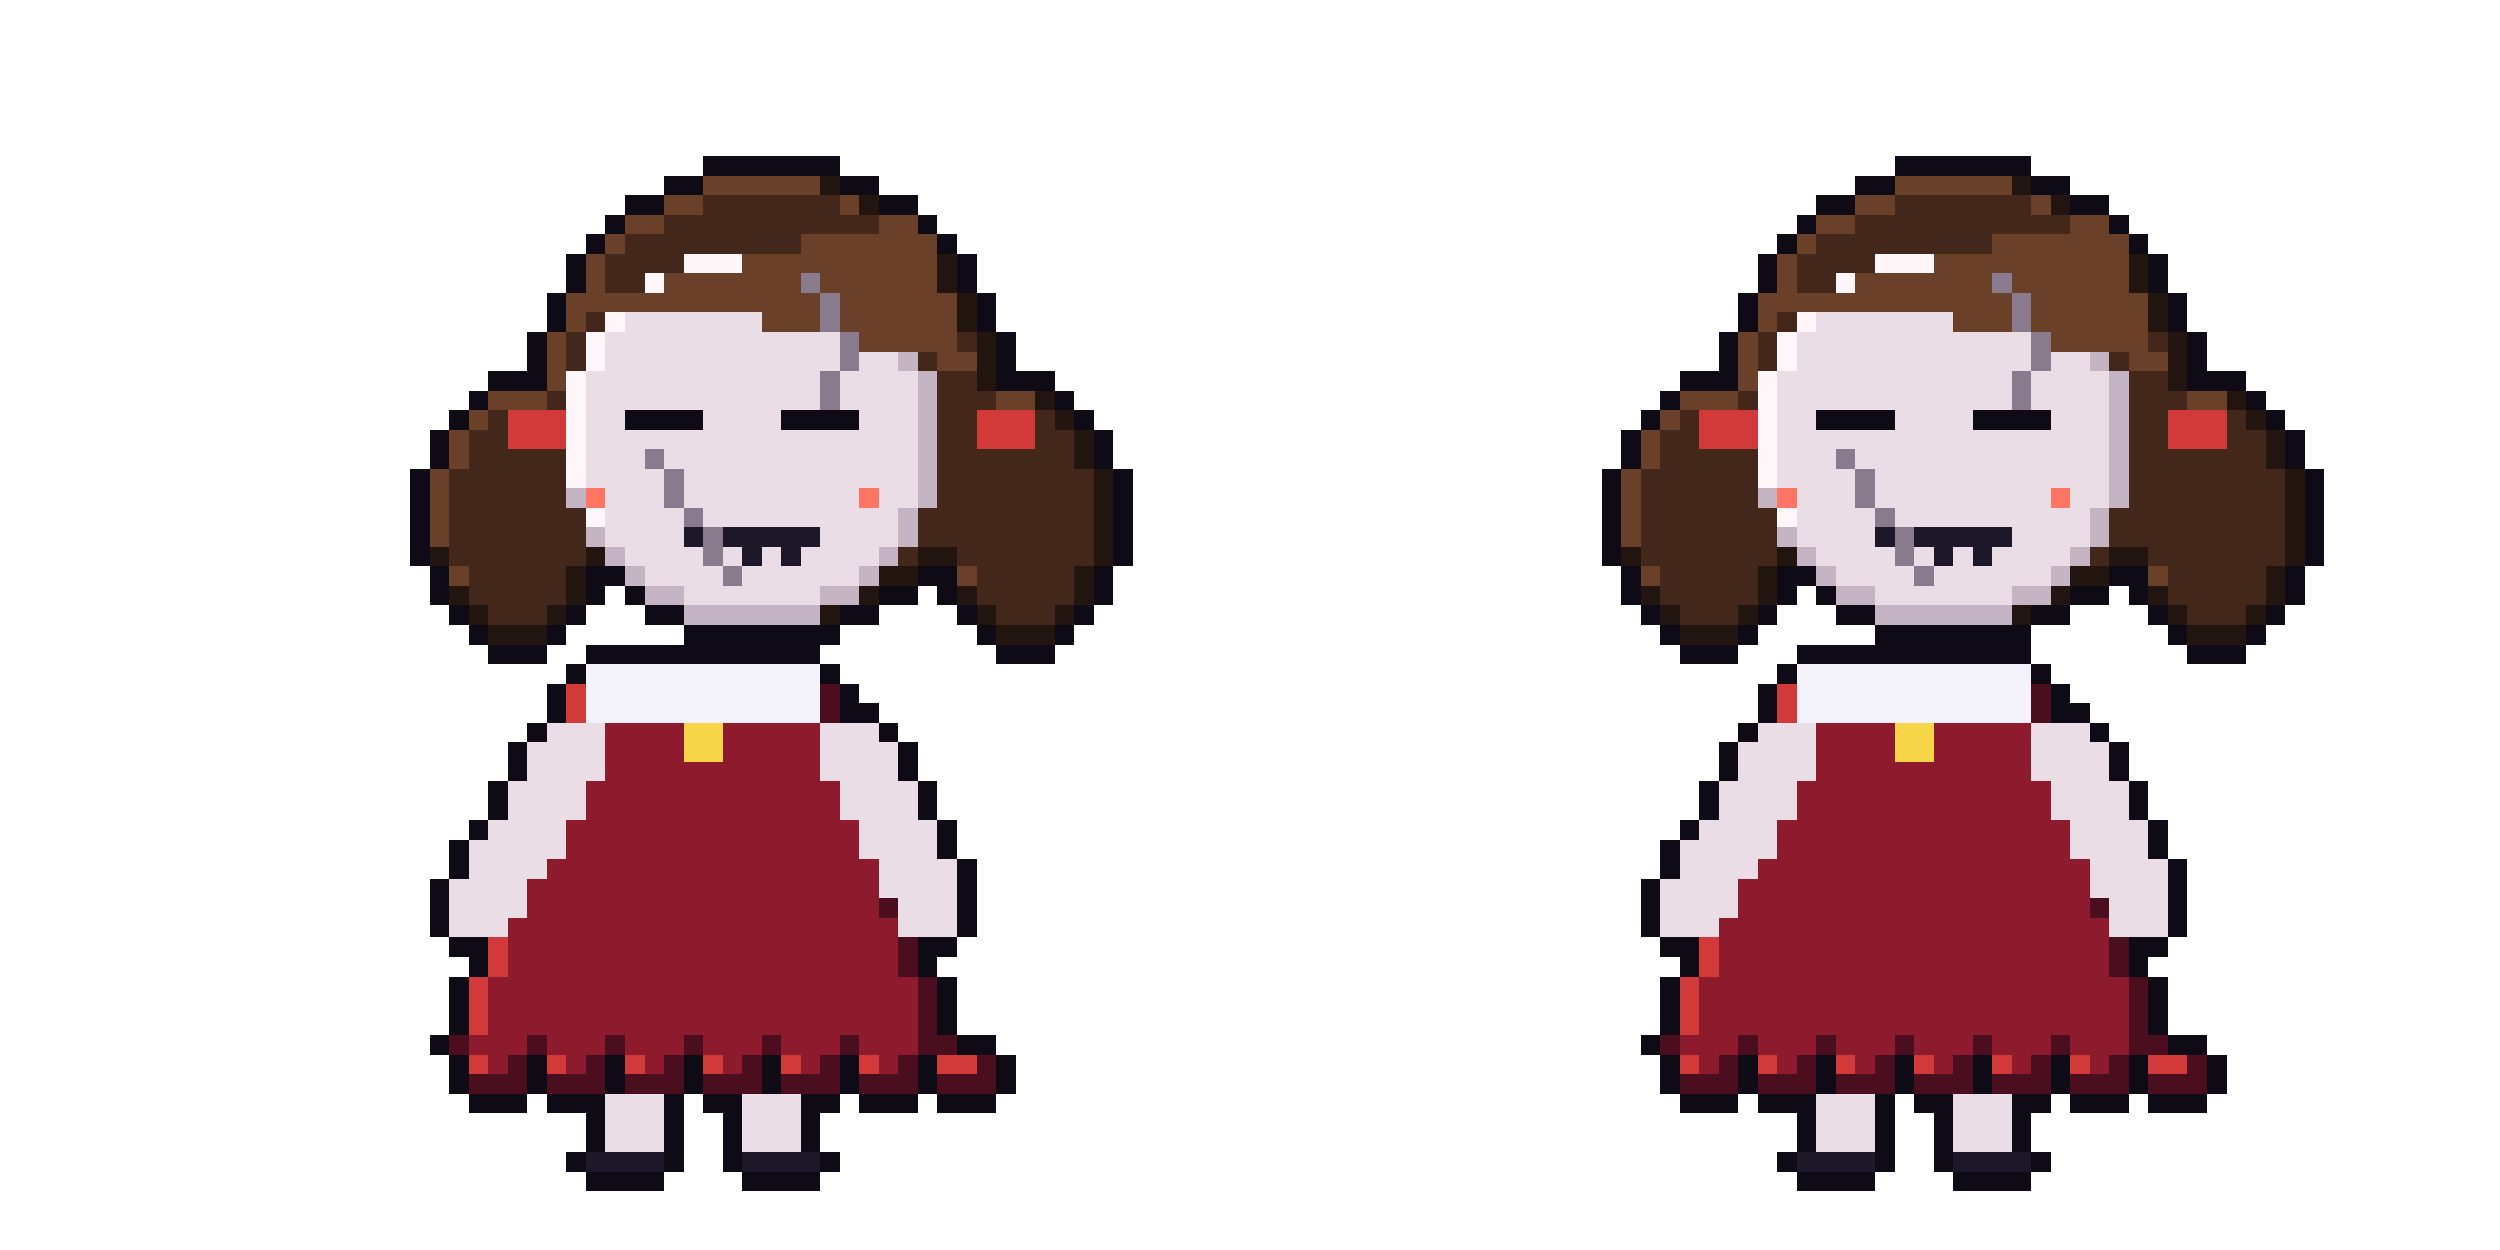
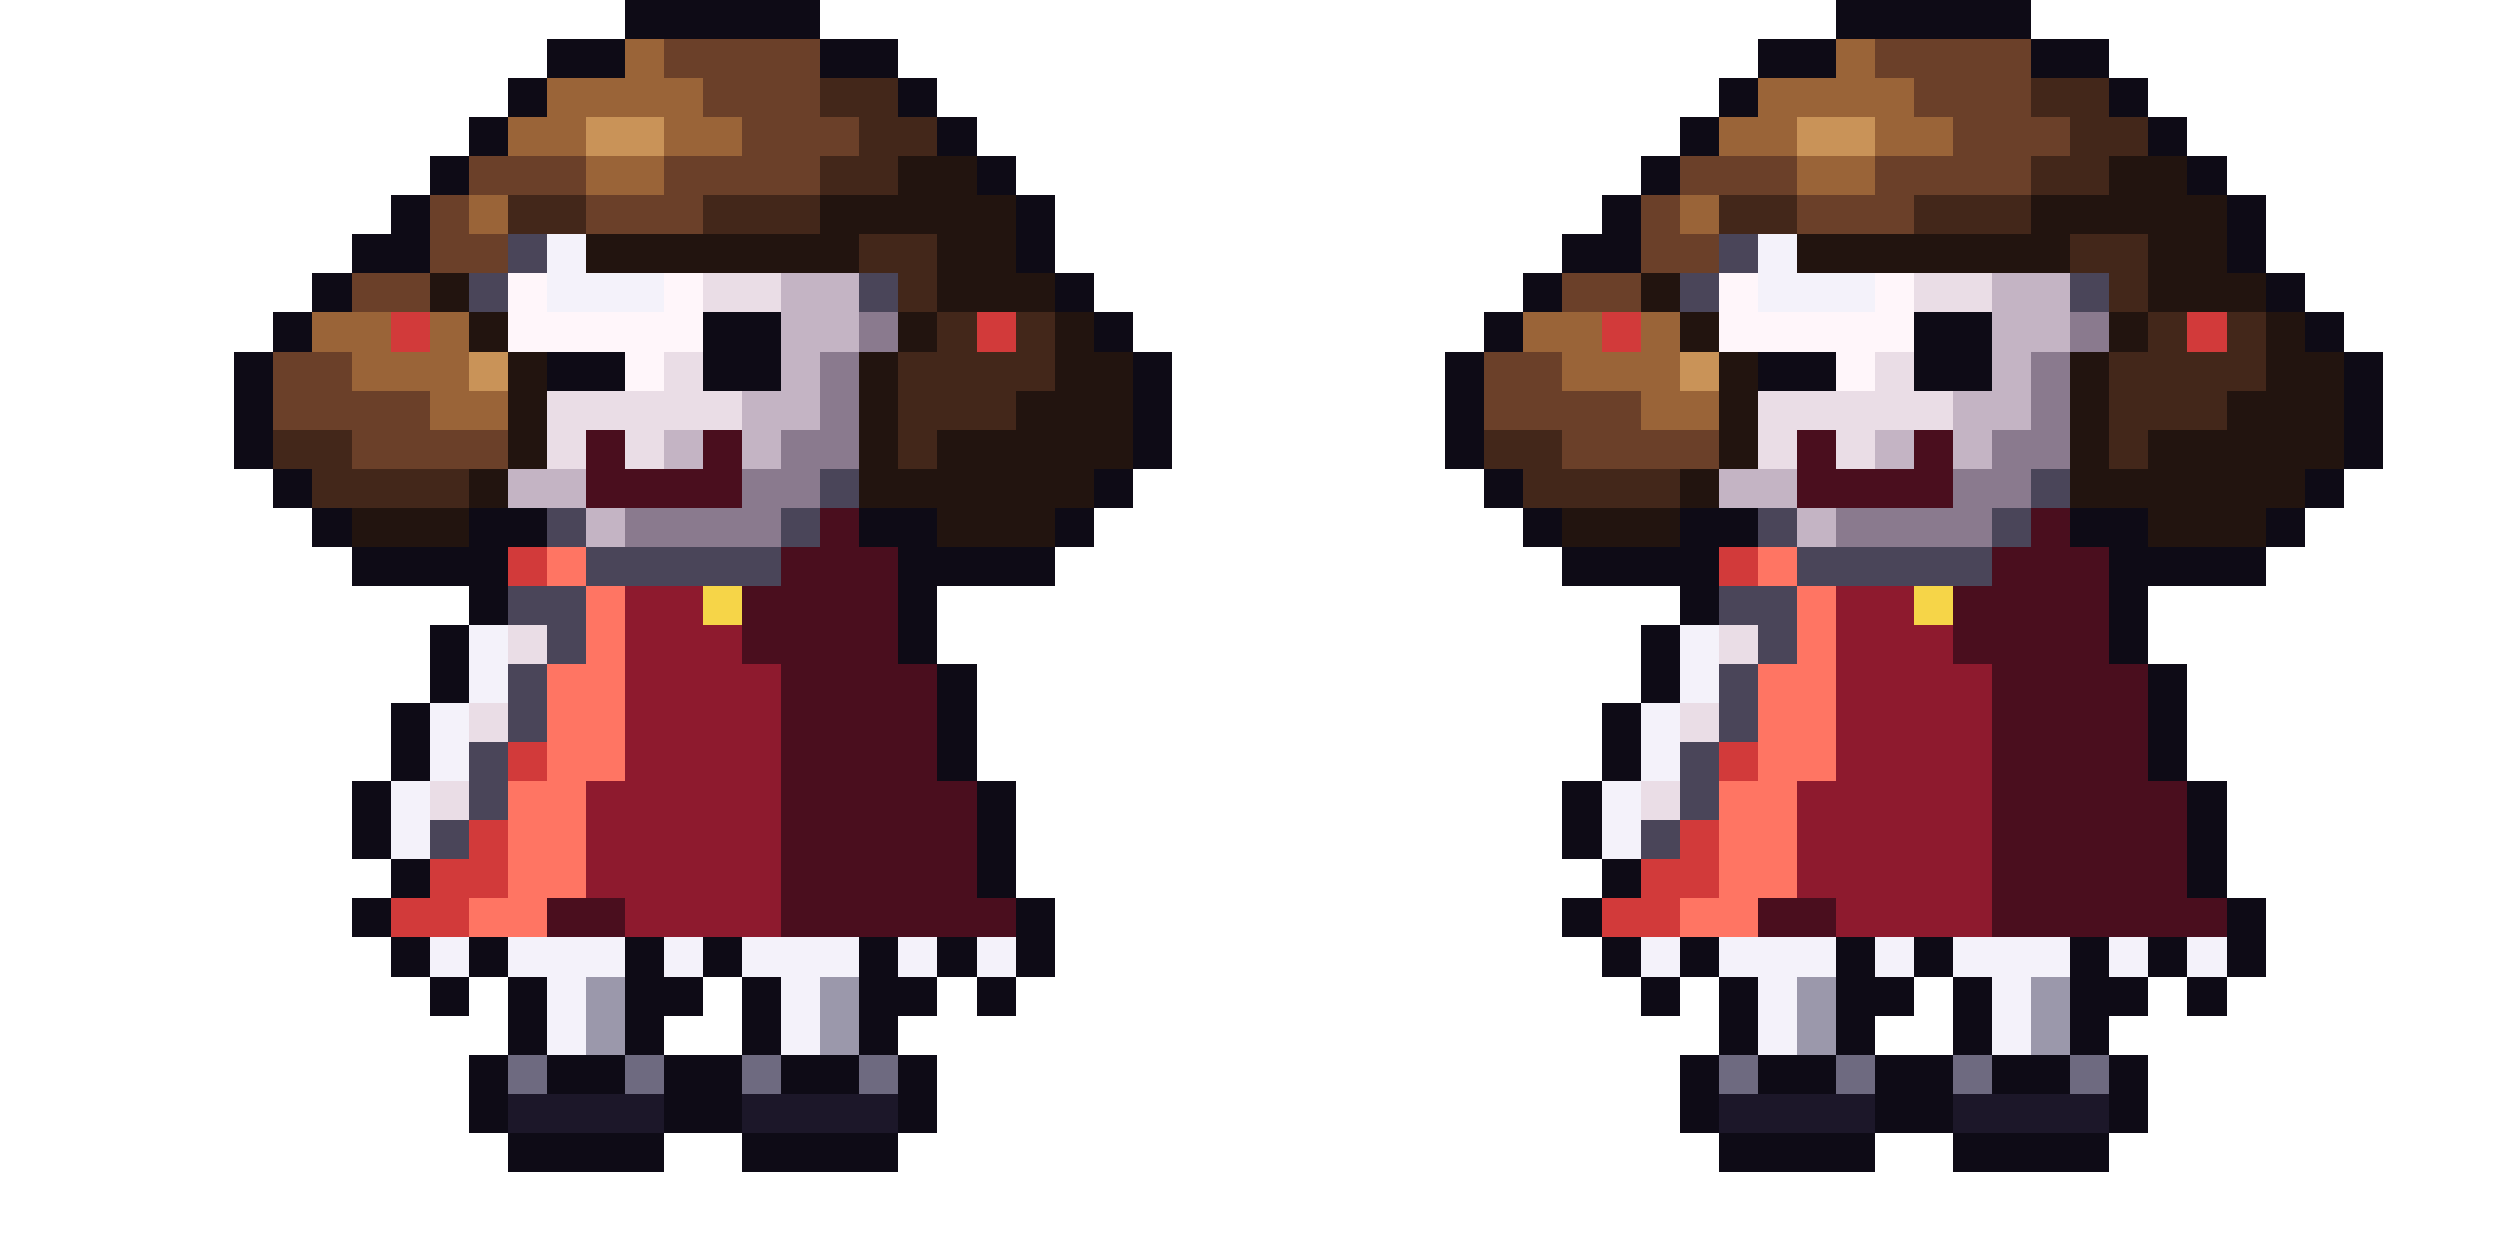
<svg xmlns="http://www.w3.org/2000/svg" width="128" height="64" viewBox="0 0 128 64" shape-rendering="crispEdges">
-   <path fill="#0e0b16" d="M36 8h7v1h-7zM97 8h7v1h-7zM34 9h2v1h-2zM43 9h2v1h-2zM95 9h2v1h-2zM104 9h2v1h-2zM32 10h2v1h-2zM45 10h2v1h-2zM93 10h2v1h-2zM106 10h2v1h-2zM31 11h1v1h-1zM47 11h1v1h-1zM92 11h1v1h-1zM108 11h1v1h-1zM30 12h1v1h-1zM48 12h1v1h-1zM91 12h1v1h-1zM109 12h1v1h-1zM29 13h1v1h-1zM49 13h1v1h-1zM90 13h1v1h-1zM110 13h1v1h-1zM29 14h1v1h-1zM49 14h1v1h-1zM90 14h1v1h-1zM110 14h1v1h-1zM28 15h1v1h-1zM50 15h1v1h-1zM89 15h1v1h-1zM111 15h1v1h-1zM28 16h1v1h-1zM50 16h1v1h-1zM89 16h1v1h-1zM111 16h1v1h-1zM27 17h1v1h-1zM51 17h1v1h-1zM88 17h1v1h-1zM112 17h1v1h-1zM27 18h1v1h-1zM51 18h1v1h-1zM88 18h1v1h-1zM112 18h1v1h-1zM25 19h3v1h-3zM51 19h3v1h-3zM86 19h3v1h-3zM112 19h3v1h-3zM24 20h1v1h-1zM54 20h1v1h-1zM85 20h1v1h-1zM115 20h1v1h-1zM23 21h1v1h-1zM32 21h4v1h-4zM40 21h4v1h-4zM55 21h1v1h-1zM84 21h1v1h-1zM93 21h4v1h-4zM101 21h4v1h-4zM116 21h1v1h-1zM22 22h1v1h-1zM56 22h1v1h-1zM83 22h1v1h-1zM117 22h1v1h-1zM22 23h1v1h-1zM56 23h1v1h-1zM83 23h1v1h-1zM117 23h1v1h-1zM21 24h1v1h-1zM57 24h1v1h-1zM82 24h1v1h-1zM118 24h1v1h-1zM21 25h1v1h-1zM57 25h1v1h-1zM82 25h1v1h-1zM118 25h1v1h-1zM21 26h1v1h-1zM57 26h1v1h-1zM82 26h1v1h-1zM118 26h1v1h-1zM21 27h1v1h-1zM57 27h1v1h-1zM82 27h1v1h-1zM118 27h1v1h-1zM21 28h1v1h-1zM57 28h1v1h-1zM82 28h1v1h-1zM118 28h1v1h-1zM22 29h1v1h-1zM30 29h2v1h-2zM47 29h2v1h-2zM56 29h1v1h-1zM83 29h1v1h-1zM91 29h2v1h-2zM108 29h2v1h-2zM117 29h1v1h-1zM22 30h1v1h-1zM30 30h1v1h-1zM32 30h1v1h-1zM45 30h2v1h-2zM48 30h1v1h-1zM56 30h1v1h-1zM83 30h1v1h-1zM91 30h1v1h-1zM93 30h1v1h-1zM106 30h2v1h-2zM109 30h1v1h-1zM117 30h1v1h-1zM23 31h1v1h-1zM29 31h1v1h-1zM33 31h2v1h-2zM43 31h2v1h-2zM49 31h1v1h-1zM55 31h1v1h-1zM84 31h1v1h-1zM90 31h1v1h-1zM94 31h2v1h-2zM104 31h2v1h-2zM110 31h1v1h-1zM116 31h1v1h-1zM24 32h1v1h-1zM28 32h1v1h-1zM35 32h8v1h-8zM50 32h1v1h-1zM54 32h1v1h-1zM85 32h1v1h-1zM89 32h1v1h-1zM96 32h8v1h-8zM111 32h1v1h-1zM115 32h1v1h-1zM25 33h3v1h-3zM30 33h12v1h-12zM51 33h3v1h-3zM86 33h3v1h-3zM92 33h12v1h-12zM112 33h3v1h-3zM29 34h1v1h-1zM42 34h1v1h-1zM91 34h1v1h-1zM104 34h1v1h-1zM28 35h1v1h-1zM43 35h1v1h-1zM90 35h1v1h-1zM105 35h1v1h-1zM28 36h1v1h-1zM43 36h2v1h-2zM90 36h1v1h-1zM105 36h2v1h-2zM27 37h1v1h-1zM45 37h1v1h-1zM89 37h1v1h-1zM107 37h1v1h-1zM26 38h1v1h-1zM46 38h1v1h-1zM88 38h1v1h-1zM108 38h1v1h-1zM26 39h1v1h-1zM46 39h1v1h-1zM88 39h1v1h-1zM108 39h1v1h-1zM25 40h1v1h-1zM47 40h1v1h-1zM87 40h1v1h-1zM109 40h1v1h-1zM25 41h1v1h-1zM47 41h1v1h-1zM87 41h1v1h-1zM109 41h1v1h-1zM24 42h1v1h-1zM48 42h1v1h-1zM86 42h1v1h-1zM110 42h1v1h-1zM23 43h1v1h-1zM48 43h1v1h-1zM85 43h1v1h-1zM110 43h1v1h-1zM23 44h1v1h-1zM49 44h1v1h-1zM85 44h1v1h-1zM111 44h1v1h-1zM22 45h1v1h-1zM49 45h1v1h-1zM84 45h1v1h-1zM111 45h1v1h-1zM22 46h1v1h-1zM49 46h1v1h-1zM84 46h1v1h-1zM111 46h1v1h-1zM22 47h1v1h-1zM49 47h1v1h-1zM84 47h1v1h-1zM111 47h1v1h-1zM23 48h2v1h-2zM47 48h2v1h-2zM85 48h2v1h-2zM109 48h2v1h-2zM24 49h1v1h-1zM47 49h1v1h-1zM86 49h1v1h-1zM109 49h1v1h-1zM23 50h1v1h-1zM48 50h1v1h-1zM85 50h1v1h-1zM110 50h1v1h-1zM23 51h1v1h-1zM48 51h1v1h-1zM85 51h1v1h-1zM110 51h1v1h-1zM23 52h1v1h-1zM48 52h1v1h-1zM85 52h1v1h-1zM110 52h1v1h-1zM22 53h1v1h-1zM49 53h2v1h-2zM84 53h1v1h-1zM111 53h2v1h-2zM23 54h1v1h-1zM27 54h1v1h-1zM31 54h1v1h-1zM35 54h1v1h-1zM39 54h1v1h-1zM43 54h1v1h-1zM47 54h1v1h-1zM51 54h1v1h-1zM85 54h1v1h-1zM89 54h1v1h-1zM93 54h1v1h-1zM97 54h1v1h-1zM101 54h1v1h-1zM105 54h1v1h-1zM109 54h1v1h-1zM113 54h1v1h-1zM23 55h1v1h-1zM27 55h1v1h-1zM31 55h1v1h-1zM35 55h1v1h-1zM39 55h1v1h-1zM43 55h1v1h-1zM47 55h1v1h-1zM51 55h1v1h-1zM85 55h1v1h-1zM89 55h1v1h-1zM93 55h1v1h-1zM97 55h1v1h-1zM101 55h1v1h-1zM105 55h1v1h-1zM109 55h1v1h-1zM113 55h1v1h-1zM24 56h3v1h-3zM28 56h3v1h-3zM34 56h1v1h-1zM36 56h2v1h-2zM41 56h2v1h-2zM44 56h3v1h-3zM48 56h3v1h-3zM86 56h3v1h-3zM90 56h3v1h-3zM96 56h1v1h-1zM98 56h2v1h-2zM103 56h2v1h-2zM106 56h3v1h-3zM110 56h3v1h-3zM30 57h1v1h-1zM34 57h1v1h-1zM37 57h1v1h-1zM41 57h1v1h-1zM92 57h1v1h-1zM96 57h1v1h-1zM99 57h1v1h-1zM103 57h1v1h-1zM30 58h1v1h-1zM34 58h1v1h-1zM37 58h1v1h-1zM41 58h1v1h-1zM92 58h1v1h-1zM96 58h1v1h-1zM99 58h1v1h-1zM103 58h1v1h-1zM29 59h1v1h-1zM34 59h1v1h-1zM37 59h1v1h-1zM42 59h1v1h-1zM91 59h1v1h-1zM96 59h1v1h-1zM99 59h1v1h-1zM104 59h1v1h-1zM30 60h4v1h-4zM38 60h4v1h-4zM92 60h4v1h-4zM100 60h4v1h-4z" />
-   <path fill="#6b4029" d="M36 9h6v1h-6zM97 9h6v1h-6zM34 10h2v1h-2zM43 10h1v1h-1zM95 10h2v1h-2zM104 10h1v1h-1zM32 11h2v1h-2zM45 11h2v1h-2zM93 11h2v1h-2zM106 11h2v1h-2zM31 12h1v1h-1zM41 12h7v1h-7zM92 12h1v1h-1zM102 12h7v1h-7zM30 13h1v1h-1zM38 13h10v1h-10zM91 13h1v1h-1zM99 13h10v1h-10zM30 14h1v1h-1zM34 14h7v1h-7zM42 14h6v1h-6zM91 14h1v1h-1zM95 14h7v1h-7zM103 14h6v1h-6zM29 15h13v1h-13zM43 15h6v1h-6zM90 15h13v1h-13zM104 15h6v1h-6zM29 16h1v1h-1zM39 16h3v1h-3zM43 16h6v1h-6zM90 16h1v1h-1zM100 16h3v1h-3zM104 16h6v1h-6zM28 17h1v1h-1zM44 17h5v1h-5zM89 17h1v1h-1zM105 17h5v1h-5zM28 18h1v1h-1zM48 18h2v1h-2zM89 18h1v1h-1zM109 18h2v1h-2zM28 19h1v1h-1zM89 19h1v1h-1zM25 20h3v1h-3zM51 20h2v1h-2zM86 20h3v1h-3zM112 20h2v1h-2zM24 21h1v1h-1zM85 21h1v1h-1zM23 22h1v1h-1zM84 22h1v1h-1zM23 23h1v1h-1zM84 23h1v1h-1zM22 24h1v1h-1zM83 24h1v1h-1zM22 25h1v1h-1zM83 25h1v1h-1zM22 26h1v1h-1zM83 26h1v1h-1zM22 27h1v1h-1zM83 27h1v1h-1zM23 29h1v1h-1zM49 29h1v1h-1zM84 29h1v1h-1zM110 29h1v1h-1z" />
-   <path fill="#22140f" d="M42 9h1v1h-1zM103 9h1v1h-1zM44 10h1v1h-1zM105 10h1v1h-1zM48 13h1v1h-1zM109 13h1v1h-1zM48 14h1v1h-1zM109 14h1v1h-1zM49 15h1v1h-1zM110 15h1v1h-1zM49 16h1v1h-1zM110 16h1v1h-1zM50 17h1v1h-1zM111 17h1v1h-1zM50 18h1v1h-1zM111 18h1v1h-1zM50 19h1v1h-1zM111 19h1v1h-1zM53 20h1v1h-1zM114 20h1v1h-1zM54 21h1v1h-1zM115 21h1v1h-1zM55 22h1v1h-1zM116 22h1v1h-1zM55 23h1v1h-1zM116 23h1v1h-1zM56 24h1v1h-1zM117 24h1v1h-1zM56 25h1v1h-1zM117 25h1v1h-1zM56 26h1v1h-1zM117 26h1v1h-1zM56 27h1v1h-1zM117 27h1v1h-1zM22 28h1v1h-1zM30 28h1v1h-1zM47 28h2v1h-2zM56 28h1v1h-1zM83 28h1v1h-1zM91 28h1v1h-1zM108 28h2v1h-2zM117 28h1v1h-1zM29 29h1v1h-1zM45 29h2v1h-2zM55 29h1v1h-1zM90 29h1v1h-1zM106 29h2v1h-2zM116 29h1v1h-1zM23 30h1v1h-1zM29 30h1v1h-1zM44 30h1v1h-1zM49 30h1v1h-1zM55 30h1v1h-1zM84 30h1v1h-1zM90 30h1v1h-1zM105 30h1v1h-1zM110 30h1v1h-1zM116 30h1v1h-1zM24 31h1v1h-1zM28 31h1v1h-1zM42 31h1v1h-1zM50 31h1v1h-1zM54 31h1v1h-1zM85 31h1v1h-1zM89 31h1v1h-1zM103 31h1v1h-1zM111 31h1v1h-1zM115 31h1v1h-1zM25 32h3v1h-3zM51 32h3v1h-3zM86 32h3v1h-3zM112 32h3v1h-3z" />
-   <path fill="#43271a" d="M36 10h7v1h-7zM97 10h7v1h-7zM34 11h11v1h-11zM95 11h11v1h-11zM32 12h9v1h-9zM93 12h9v1h-9zM31 13h4v1h-4zM92 13h4v1h-4zM31 14h2v1h-2zM92 14h2v1h-2zM30 16h1v1h-1zM91 16h1v1h-1zM29 17h1v1h-1zM49 17h1v1h-1zM90 17h1v1h-1zM110 17h1v1h-1zM29 18h1v1h-1zM47 18h1v1h-1zM90 18h1v1h-1zM108 18h1v1h-1zM48 19h2v1h-2zM109 19h2v1h-2zM28 20h1v1h-1zM48 20h3v1h-3zM89 20h1v1h-1zM109 20h3v1h-3zM25 21h1v1h-1zM48 21h2v1h-2zM53 21h1v1h-1zM86 21h1v1h-1zM109 21h2v1h-2zM114 21h1v1h-1zM24 22h2v1h-2zM48 22h2v1h-2zM53 22h2v1h-2zM85 22h2v1h-2zM109 22h2v1h-2zM114 22h2v1h-2zM24 23h5v1h-5zM48 23h7v1h-7zM85 23h5v1h-5zM109 23h7v1h-7zM23 24h6v1h-6zM48 24h8v1h-8zM84 24h6v1h-6zM109 24h8v1h-8zM23 25h6v1h-6zM48 25h8v1h-8zM84 25h6v1h-6zM109 25h8v1h-8zM23 26h7v1h-7zM47 26h9v1h-9zM84 26h7v1h-7zM108 26h9v1h-9zM23 27h7v1h-7zM47 27h9v1h-9zM84 27h7v1h-7zM108 27h9v1h-9zM23 28h7v1h-7zM46 28h1v1h-1zM49 28h7v1h-7zM84 28h7v1h-7zM107 28h1v1h-1zM110 28h7v1h-7zM24 29h5v1h-5zM50 29h5v1h-5zM85 29h5v1h-5zM111 29h5v1h-5zM24 30h5v1h-5zM50 30h5v1h-5zM85 30h5v1h-5zM111 30h5v1h-5zM25 31h3v1h-3zM51 31h3v1h-3zM86 31h3v1h-3zM112 31h3v1h-3z" />
-   <path fill="#fff6fa" d="M35 13h3v1h-3zM96 13h3v1h-3zM33 14h1v1h-1zM94 14h1v1h-1zM31 16h1v1h-1zM92 16h1v1h-1zM30 17h1v1h-1zM91 17h1v1h-1zM30 18h1v1h-1zM91 18h1v1h-1zM29 19h1v1h-1zM90 19h1v1h-1zM29 20h1v1h-1zM90 20h1v1h-1zM29 21h1v1h-1zM90 21h1v1h-1zM29 22h1v1h-1zM90 22h1v1h-1zM29 23h1v1h-1zM90 23h1v1h-1zM29 24h1v1h-1zM90 24h1v1h-1zM30 26h1v1h-1zM91 26h1v1h-1z" />
-   <path fill="#8a7a8e" d="M41 14h1v1h-1zM102 14h1v1h-1zM42 15h1v1h-1zM103 15h1v1h-1zM42 16h1v1h-1zM103 16h1v1h-1zM43 17h1v1h-1zM104 17h1v1h-1zM43 18h1v1h-1zM104 18h1v1h-1zM42 19h1v1h-1zM103 19h1v1h-1zM42 20h1v1h-1zM103 20h1v1h-1zM33 23h1v1h-1zM94 23h1v1h-1zM34 24h1v1h-1zM95 24h1v1h-1zM34 25h1v1h-1zM95 25h1v1h-1zM35 26h1v1h-1zM96 26h1v1h-1zM36 27h1v1h-1zM97 27h1v1h-1zM36 28h1v1h-1zM97 28h1v1h-1zM37 29h1v1h-1zM98 29h1v1h-1z" />
-   <path fill="#eadde6" d="M32 16h7v1h-7zM93 16h7v1h-7zM31 17h12v1h-12zM92 17h12v1h-12zM31 18h12v1h-12zM44 18h2v1h-2zM92 18h12v1h-12zM105 18h2v1h-2zM30 19h12v1h-12zM43 19h4v1h-4zM91 19h12v1h-12zM104 19h4v1h-4zM30 20h12v1h-12zM43 20h4v1h-4zM91 20h12v1h-12zM104 20h4v1h-4zM30 21h2v1h-2zM36 21h4v1h-4zM44 21h3v1h-3zM91 21h2v1h-2zM97 21h4v1h-4zM105 21h3v1h-3zM30 22h17v1h-17zM91 22h17v1h-17zM30 23h3v1h-3zM34 23h13v1h-13zM91 23h3v1h-3zM95 23h13v1h-13zM30 24h4v1h-4zM35 24h12v1h-12zM91 24h4v1h-4zM96 24h12v1h-12zM31 25h3v1h-3zM35 25h9v1h-9zM45 25h2v1h-2zM92 25h3v1h-3zM96 25h9v1h-9zM106 25h2v1h-2zM31 26h4v1h-4zM36 26h10v1h-10zM92 26h4v1h-4zM97 26h10v1h-10zM31 27h4v1h-4zM42 27h4v1h-4zM92 27h4v1h-4zM103 27h4v1h-4zM32 28h4v1h-4zM37 28h1v1h-1zM39 28h1v1h-1zM41 28h4v1h-4zM93 28h4v1h-4zM98 28h1v1h-1zM100 28h1v1h-1zM102 28h4v1h-4zM33 29h4v1h-4zM38 29h6v1h-6zM94 29h4v1h-4zM99 29h6v1h-6zM35 30h7v1h-7zM96 30h7v1h-7zM28 37h3v1h-3zM42 37h3v1h-3zM90 37h3v1h-3zM104 37h3v1h-3zM27 38h4v1h-4zM42 38h4v1h-4zM89 38h4v1h-4zM104 38h4v1h-4zM27 39h4v1h-4zM42 39h4v1h-4zM89 39h4v1h-4zM104 39h4v1h-4zM26 40h4v1h-4zM43 40h4v1h-4zM88 40h4v1h-4zM105 40h4v1h-4zM26 41h4v1h-4zM43 41h4v1h-4zM88 41h4v1h-4zM105 41h4v1h-4zM25 42h4v1h-4zM44 42h4v1h-4zM87 42h4v1h-4zM106 42h4v1h-4zM24 43h5v1h-5zM44 43h4v1h-4zM86 43h5v1h-5zM106 43h4v1h-4zM24 44h4v1h-4zM45 44h4v1h-4zM86 44h4v1h-4zM107 44h4v1h-4zM23 45h4v1h-4zM45 45h4v1h-4zM85 45h4v1h-4zM107 45h4v1h-4zM23 46h4v1h-4zM46 46h3v1h-3zM85 46h4v1h-4zM108 46h3v1h-3zM23 47h3v1h-3zM46 47h3v1h-3zM85 47h3v1h-3zM108 47h3v1h-3zM31 56h3v1h-3zM38 56h3v1h-3zM93 56h3v1h-3zM100 56h3v1h-3zM31 57h3v1h-3zM38 57h3v1h-3zM93 57h3v1h-3zM100 57h3v1h-3zM31 58h3v1h-3zM38 58h3v1h-3zM93 58h3v1h-3zM100 58h3v1h-3z" />
-   <path fill="#c4b4c4" d="M46 18h1v1h-1zM107 18h1v1h-1zM47 19h1v1h-1zM108 19h1v1h-1zM47 20h1v1h-1zM108 20h1v1h-1zM47 21h1v1h-1zM108 21h1v1h-1zM47 22h1v1h-1zM108 22h1v1h-1zM47 23h1v1h-1zM108 23h1v1h-1zM47 24h1v1h-1zM108 24h1v1h-1zM29 25h1v1h-1zM47 25h1v1h-1zM90 25h1v1h-1zM108 25h1v1h-1zM46 26h1v1h-1zM107 26h1v1h-1zM30 27h1v1h-1zM46 27h1v1h-1zM91 27h1v1h-1zM107 27h1v1h-1zM31 28h1v1h-1zM45 28h1v1h-1zM92 28h1v1h-1zM106 28h1v1h-1zM32 29h1v1h-1zM44 29h1v1h-1zM93 29h1v1h-1zM105 29h1v1h-1zM33 30h2v1h-2zM42 30h2v1h-2zM94 30h2v1h-2zM103 30h2v1h-2zM35 31h7v1h-7zM96 31h7v1h-7z" />
-   <path fill="#d23a3a" d="M26 21h3v1h-3zM50 21h3v1h-3zM87 21h3v1h-3zM111 21h3v1h-3zM26 22h3v1h-3zM50 22h3v1h-3zM87 22h3v1h-3zM111 22h3v1h-3zM29 35h1v1h-1zM91 35h1v1h-1zM29 36h1v1h-1zM91 36h1v1h-1zM25 48h1v1h-1zM87 48h1v1h-1zM25 49h1v1h-1zM87 49h1v1h-1zM24 50h1v1h-1zM86 50h1v1h-1zM24 51h1v1h-1zM86 51h1v1h-1zM24 52h1v1h-1zM86 52h1v1h-1zM24 54h1v1h-1zM28 54h1v1h-1zM32 54h1v1h-1zM36 54h1v1h-1zM40 54h1v1h-1zM44 54h1v1h-1zM48 54h2v1h-2zM86 54h1v1h-1zM90 54h1v1h-1zM94 54h1v1h-1zM98 54h1v1h-1zM102 54h1v1h-1zM106 54h1v1h-1zM110 54h2v1h-2z" />
-   <path fill="#ff7563" d="M30 25h1v1h-1zM44 25h1v1h-1zM91 25h1v1h-1zM105 25h1v1h-1z" />
-   <path fill="#1c1729" d="M35 27h1v1h-1zM37 27h5v1h-5zM96 27h1v1h-1zM98 27h5v1h-5zM38 28h1v1h-1zM40 28h1v1h-1zM99 28h1v1h-1zM101 28h1v1h-1zM30 59h4v1h-4zM38 59h4v1h-4zM92 59h4v1h-4zM100 59h4v1h-4z" />
-   <path fill="#f4f2fa" d="M30 34h12v1h-12zM92 34h12v1h-12zM30 35h12v1h-12zM92 35h12v1h-12zM30 36h12v1h-12zM92 36h12v1h-12z" />
-   <path fill="#4a0e1e" d="M42 35h1v1h-1zM104 35h1v1h-1zM42 36h1v1h-1zM104 36h1v1h-1zM45 46h1v1h-1zM107 46h1v1h-1zM46 48h1v1h-1zM108 48h1v1h-1zM46 49h1v1h-1zM108 49h1v1h-1zM47 50h1v1h-1zM109 50h1v1h-1zM47 51h1v1h-1zM109 51h1v1h-1zM47 52h1v1h-1zM109 52h1v1h-1zM23 53h1v1h-1zM27 53h1v1h-1zM31 53h1v1h-1zM35 53h1v1h-1zM39 53h1v1h-1zM43 53h1v1h-1zM47 53h2v1h-2zM85 53h1v1h-1zM89 53h1v1h-1zM93 53h1v1h-1zM97 53h1v1h-1zM101 53h1v1h-1zM105 53h1v1h-1zM109 53h2v1h-2zM26 54h1v1h-1zM30 54h1v1h-1zM34 54h1v1h-1zM38 54h1v1h-1zM42 54h1v1h-1zM46 54h1v1h-1zM50 54h1v1h-1zM88 54h1v1h-1zM92 54h1v1h-1zM96 54h1v1h-1zM100 54h1v1h-1zM104 54h1v1h-1zM108 54h1v1h-1zM112 54h1v1h-1zM24 55h3v1h-3zM28 55h3v1h-3zM32 55h3v1h-3zM36 55h3v1h-3zM40 55h3v1h-3zM44 55h3v1h-3zM48 55h3v1h-3zM86 55h3v1h-3zM90 55h3v1h-3zM94 55h3v1h-3zM98 55h3v1h-3zM102 55h3v1h-3zM106 55h3v1h-3zM110 55h3v1h-3z" />
-   <path fill="#8e1a2e" d="M31 37h4v1h-4zM37 37h5v1h-5zM93 37h4v1h-4zM99 37h5v1h-5zM31 38h4v1h-4zM37 38h5v1h-5zM93 38h4v1h-4zM99 38h5v1h-5zM31 39h11v1h-11zM93 39h11v1h-11zM30 40h13v1h-13zM92 40h13v1h-13zM30 41h13v1h-13zM92 41h13v1h-13zM29 42h15v1h-15zM91 42h15v1h-15zM29 43h15v1h-15zM91 43h15v1h-15zM28 44h17v1h-17zM90 44h17v1h-17zM27 45h18v1h-18zM89 45h18v1h-18zM27 46h18v1h-18zM89 46h18v1h-18zM26 47h20v1h-20zM88 47h20v1h-20zM26 48h20v1h-20zM88 48h20v1h-20zM26 49h20v1h-20zM88 49h20v1h-20zM25 50h22v1h-22zM87 50h22v1h-22zM25 51h22v1h-22zM87 51h22v1h-22zM25 52h22v1h-22zM87 52h22v1h-22zM24 53h3v1h-3zM28 53h3v1h-3zM32 53h3v1h-3zM36 53h3v1h-3zM40 53h3v1h-3zM44 53h3v1h-3zM86 53h3v1h-3zM90 53h3v1h-3zM94 53h3v1h-3zM98 53h3v1h-3zM102 53h3v1h-3zM106 53h3v1h-3zM25 54h1v1h-1zM29 54h1v1h-1zM33 54h1v1h-1zM37 54h1v1h-1zM41 54h1v1h-1zM45 54h1v1h-1zM87 54h1v1h-1zM91 54h1v1h-1zM95 54h1v1h-1zM99 54h1v1h-1zM103 54h1v1h-1zM107 54h1v1h-1z" />
-   <path fill="#f6d548" d="M35 37h2v1h-2zM97 37h2v1h-2zM35 38h2v1h-2zM97 38h2v1h-2z" />
+   <path fill="#0e0b16" d="M32 0h10v1h-10zM94 0h10v1h-10zM32 1h10v1h-10zM94 1h10v1h-10zM28 2h4v1h-4zM42 2h4v1h-4zM90 2h4v1h-4zM104 2h4v1h-4zM28 3h4v1h-4zM42 3h4v1h-4zM90 3h4v1h-4zM104 3h4v1h-4zM26 4h2v1h-2zM46 4h2v1h-2zM88 4h2v1h-2zM108 4h2v1h-2zM26 5h2v1h-2zM46 5h2v1h-2zM88 5h2v1h-2zM108 5h2v1h-2zM24 6h2v1h-2zM48 6h2v1h-2zM86 6h2v1h-2zM110 6h2v1h-2zM24 7h2v1h-2zM48 7h2v1h-2zM86 7h2v1h-2zM110 7h2v1h-2zM22 8h2v1h-2zM50 8h2v1h-2zM84 8h2v1h-2zM112 8h2v1h-2zM22 9h2v1h-2zM50 9h2v1h-2zM84 9h2v1h-2zM112 9h2v1h-2zM20 10h2v1h-2zM52 10h2v1h-2zM82 10h2v1h-2zM114 10h2v1h-2zM20 11h2v1h-2zM52 11h2v1h-2zM82 11h2v1h-2zM114 11h2v1h-2zM18 12h4v1h-4zM52 12h2v1h-2zM80 12h4v1h-4zM114 12h2v1h-2zM18 13h4v1h-4zM52 13h2v1h-2zM80 13h4v1h-4zM114 13h2v1h-2zM16 14h2v1h-2zM54 14h2v1h-2zM78 14h2v1h-2zM116 14h2v1h-2zM16 15h2v1h-2zM54 15h2v1h-2zM78 15h2v1h-2zM116 15h2v1h-2zM14 16h2v1h-2zM36 16h4v1h-4zM56 16h2v1h-2zM76 16h2v1h-2zM98 16h4v1h-4zM118 16h2v1h-2zM14 17h2v1h-2zM36 17h4v1h-4zM56 17h2v1h-2zM76 17h2v1h-2zM98 17h4v1h-4zM118 17h2v1h-2zM12 18h2v1h-2zM28 18h4v1h-4zM36 18h4v1h-4zM58 18h2v1h-2zM74 18h2v1h-2zM90 18h4v1h-4zM98 18h4v1h-4zM120 18h2v1h-2zM12 19h2v1h-2zM28 19h4v1h-4zM36 19h4v1h-4zM58 19h2v1h-2zM74 19h2v1h-2zM90 19h4v1h-4zM98 19h4v1h-4zM120 19h2v1h-2zM12 20h2v1h-2zM58 20h2v1h-2zM74 20h2v1h-2zM120 20h2v1h-2zM12 21h2v1h-2zM58 21h2v1h-2zM74 21h2v1h-2zM120 21h2v1h-2zM12 22h2v1h-2zM58 22h2v1h-2zM74 22h2v1h-2zM120 22h2v1h-2zM12 23h2v1h-2zM58 23h2v1h-2zM74 23h2v1h-2zM120 23h2v1h-2zM14 24h2v1h-2zM56 24h2v1h-2zM76 24h2v1h-2zM118 24h2v1h-2zM14 25h2v1h-2zM56 25h2v1h-2zM76 25h2v1h-2zM118 25h2v1h-2zM16 26h2v1h-2zM24 26h4v1h-4zM44 26h4v1h-4zM54 26h2v1h-2zM78 26h2v1h-2zM86 26h4v1h-4zM106 26h4v1h-4zM116 26h2v1h-2zM16 27h2v1h-2zM24 27h4v1h-4zM44 27h4v1h-4zM54 27h2v1h-2zM78 27h2v1h-2zM86 27h4v1h-4zM106 27h4v1h-4zM116 27h2v1h-2zM18 28h8v1h-8zM46 28h8v1h-8zM80 28h8v1h-8zM108 28h8v1h-8zM18 29h8v1h-8zM46 29h8v1h-8zM80 29h8v1h-8zM108 29h8v1h-8zM24 30h2v1h-2zM46 30h2v1h-2zM86 30h2v1h-2zM108 30h2v1h-2zM24 31h2v1h-2zM46 31h2v1h-2zM86 31h2v1h-2zM108 31h2v1h-2zM22 32h2v1h-2zM46 32h2v1h-2zM84 32h2v1h-2zM108 32h2v1h-2zM22 33h2v1h-2zM46 33h2v1h-2zM84 33h2v1h-2zM108 33h2v1h-2zM22 34h2v1h-2zM48 34h2v1h-2zM84 34h2v1h-2zM110 34h2v1h-2zM22 35h2v1h-2zM48 35h2v1h-2zM84 35h2v1h-2zM110 35h2v1h-2zM20 36h2v1h-2zM48 36h2v1h-2zM82 36h2v1h-2zM110 36h2v1h-2zM20 37h2v1h-2zM48 37h2v1h-2zM82 37h2v1h-2zM110 37h2v1h-2zM20 38h2v1h-2zM48 38h2v1h-2zM82 38h2v1h-2zM110 38h2v1h-2zM20 39h2v1h-2zM48 39h2v1h-2zM82 39h2v1h-2zM110 39h2v1h-2zM18 40h2v1h-2zM50 40h2v1h-2zM80 40h2v1h-2zM112 40h2v1h-2zM18 41h2v1h-2zM50 41h2v1h-2zM80 41h2v1h-2zM112 41h2v1h-2zM18 42h2v1h-2zM50 42h2v1h-2zM80 42h2v1h-2zM112 42h2v1h-2zM18 43h2v1h-2zM50 43h2v1h-2zM80 43h2v1h-2zM112 43h2v1h-2zM20 44h2v1h-2zM50 44h2v1h-2zM82 44h2v1h-2zM112 44h2v1h-2zM20 45h2v1h-2zM50 45h2v1h-2zM82 45h2v1h-2zM112 45h2v1h-2zM18 46h2v1h-2zM52 46h2v1h-2zM80 46h2v1h-2zM114 46h2v1h-2zM18 47h2v1h-2zM52 47h2v1h-2zM80 47h2v1h-2zM114 47h2v1h-2zM20 48h2v1h-2zM24 48h2v1h-2zM32 48h2v1h-2zM36 48h2v1h-2zM44 48h2v1h-2zM48 48h2v1h-2zM52 48h2v1h-2zM82 48h2v1h-2zM86 48h2v1h-2zM94 48h2v1h-2zM98 48h2v1h-2zM106 48h2v1h-2zM110 48h2v1h-2zM114 48h2v1h-2zM20 49h2v1h-2zM24 49h2v1h-2zM32 49h2v1h-2zM36 49h2v1h-2zM44 49h2v1h-2zM48 49h2v1h-2zM52 49h2v1h-2zM82 49h2v1h-2zM86 49h2v1h-2zM94 49h2v1h-2zM98 49h2v1h-2zM106 49h2v1h-2zM110 49h2v1h-2zM114 49h2v1h-2zM22 50h2v1h-2zM26 50h2v1h-2zM32 50h4v1h-4zM38 50h2v1h-2zM44 50h4v1h-4zM50 50h2v1h-2zM84 50h2v1h-2zM88 50h2v1h-2zM94 50h4v1h-4zM100 50h2v1h-2zM106 50h4v1h-4zM112 50h2v1h-2zM22 51h2v1h-2zM26 51h2v1h-2zM32 51h4v1h-4zM38 51h2v1h-2zM44 51h4v1h-4zM50 51h2v1h-2zM84 51h2v1h-2zM88 51h2v1h-2zM94 51h4v1h-4zM100 51h2v1h-2zM106 51h4v1h-4zM112 51h2v1h-2zM26 52h2v1h-2zM32 52h2v1h-2zM38 52h2v1h-2zM44 52h2v1h-2zM88 52h2v1h-2zM94 52h2v1h-2zM100 52h2v1h-2zM106 52h2v1h-2zM26 53h2v1h-2zM32 53h2v1h-2zM38 53h2v1h-2zM44 53h2v1h-2zM88 53h2v1h-2zM94 53h2v1h-2zM100 53h2v1h-2zM106 53h2v1h-2zM24 54h2v1h-2zM28 54h4v1h-4zM34 54h4v1h-4zM40 54h4v1h-4zM46 54h2v1h-2zM86 54h2v1h-2zM90 54h4v1h-4zM96 54h4v1h-4zM102 54h4v1h-4zM108 54h2v1h-2zM24 55h2v1h-2zM28 55h4v1h-4zM34 55h4v1h-4zM40 55h4v1h-4zM46 55h2v1h-2zM86 55h2v1h-2zM90 55h4v1h-4zM96 55h4v1h-4zM102 55h4v1h-4zM108 55h2v1h-2zM24 56h2v1h-2zM34 56h4v1h-4zM46 56h2v1h-2zM86 56h2v1h-2zM96 56h4v1h-4zM108 56h2v1h-2zM24 57h2v1h-2zM34 57h4v1h-4zM46 57h2v1h-2zM86 57h2v1h-2zM96 57h4v1h-4zM108 57h2v1h-2zM26 58h8v1h-8zM38 58h8v1h-8zM88 58h8v1h-8zM100 58h8v1h-8zM26 59h8v1h-8zM38 59h8v1h-8zM88 59h8v1h-8zM100 59h8v1h-8z" />
+   <path fill="#9a6438" d="M32 2h2v1h-2zM94 2h2v1h-2zM32 3h2v1h-2zM94 3h2v1h-2zM28 4h8v1h-8zM90 4h8v1h-8zM28 5h8v1h-8zM90 5h8v1h-8zM26 6h4v1h-4zM34 6h4v1h-4zM88 6h4v1h-4zM96 6h4v1h-4zM26 7h4v1h-4zM34 7h4v1h-4zM88 7h4v1h-4zM96 7h4v1h-4zM30 8h4v1h-4zM92 8h4v1h-4zM30 9h4v1h-4zM92 9h4v1h-4zM24 10h2v1h-2zM86 10h2v1h-2zM24 11h2v1h-2zM86 11h2v1h-2zM16 16h4v1h-4zM22 16h2v1h-2zM78 16h4v1h-4zM84 16h2v1h-2zM16 17h4v1h-4zM22 17h2v1h-2zM78 17h4v1h-4zM84 17h2v1h-2zM18 18h6v1h-6zM80 18h6v1h-6zM18 19h6v1h-6zM80 19h6v1h-6zM22 20h4v1h-4zM84 20h4v1h-4zM22 21h4v1h-4zM84 21h4v1h-4z" />
+   <path fill="#6b4029" d="M34 2h8v1h-8zM96 2h8v1h-8zM34 3h8v1h-8zM96 3h8v1h-8zM36 4h6v1h-6zM98 4h6v1h-6zM36 5h6v1h-6zM98 5h6v1h-6zM38 6h6v1h-6zM100 6h6v1h-6zM38 7h6v1h-6zM100 7h6v1h-6zM24 8h6v1h-6zM34 8h8v1h-8zM86 8h6v1h-6zM96 8h8v1h-8zM24 9h6v1h-6zM34 9h8v1h-8zM86 9h6v1h-6zM96 9h8v1h-8zM22 10h2v1h-2zM30 10h6v1h-6zM84 10h2v1h-2zM92 10h6v1h-6zM22 11h2v1h-2zM30 11h6v1h-6zM84 11h2v1h-2zM92 11h6v1h-6zM22 12h4v1h-4zM84 12h4v1h-4zM22 13h4v1h-4zM84 13h4v1h-4zM18 14h4v1h-4zM80 14h4v1h-4zM18 15h4v1h-4zM80 15h4v1h-4zM14 18h4v1h-4zM76 18h4v1h-4zM14 19h4v1h-4zM76 19h4v1h-4zM14 20h8v1h-8zM76 20h8v1h-8zM14 21h8v1h-8zM76 21h8v1h-8zM18 22h8v1h-8zM80 22h8v1h-8zM18 23h8v1h-8zM80 23h8v1h-8z" />
+   <path fill="#43271a" d="M42 4h4v1h-4zM104 4h4v1h-4zM42 5h4v1h-4zM104 5h4v1h-4zM44 6h4v1h-4zM106 6h4v1h-4zM44 7h4v1h-4zM106 7h4v1h-4zM42 8h4v1h-4zM104 8h4v1h-4zM42 9h4v1h-4zM104 9h4v1h-4zM26 10h4v1h-4zM36 10h6v1h-6zM88 10h4v1h-4zM98 10h6v1h-6zM26 11h4v1h-4zM36 11h6v1h-6zM88 11h4v1h-4zM98 11h6v1h-6zM44 12h4v1h-4zM106 12h4v1h-4zM44 13h4v1h-4zM106 13h4v1h-4zM46 14h2v1h-2zM108 14h2v1h-2zM46 15h2v1h-2zM108 15h2v1h-2zM48 16h2v1h-2zM52 16h2v1h-2zM110 16h2v1h-2zM114 16h2v1h-2zM48 17h2v1h-2zM52 17h2v1h-2zM110 17h2v1h-2zM114 17h2v1h-2zM46 18h8v1h-8zM108 18h8v1h-8zM46 19h8v1h-8zM108 19h8v1h-8zM46 20h6v1h-6zM108 20h6v1h-6zM46 21h6v1h-6zM108 21h6v1h-6zM14 22h4v1h-4zM46 22h2v1h-2zM76 22h4v1h-4zM108 22h2v1h-2zM14 23h4v1h-4zM46 23h2v1h-2zM76 23h4v1h-4zM108 23h2v1h-2zM16 24h8v1h-8zM78 24h8v1h-8zM16 25h8v1h-8zM78 25h8v1h-8z" />
+   <path fill="#c99358" d="M30 6h4v1h-4zM92 6h4v1h-4zM30 7h4v1h-4zM92 7h4v1h-4zM24 18h2v1h-2zM86 18h2v1h-2zM24 19h2v1h-2zM86 19h2v1h-2z" />
+   <path fill="#22140f" d="M46 8h4v1h-4zM108 8h4v1h-4zM46 9h4v1h-4zM108 9h4v1h-4zM42 10h10v1h-10zM104 10h10v1h-10zM42 11h10v1h-10zM104 11h10v1h-10zM30 12h14v1h-14zM48 12h4v1h-4zM92 12h14v1h-14zM110 12h4v1h-4zM30 13h14v1h-14zM48 13h4v1h-4zM92 13h14v1h-14zM110 13h4v1h-4zM22 14h2v1h-2zM48 14h6v1h-6zM84 14h2v1h-2zM110 14h6v1h-6zM22 15h2v1h-2zM48 15h6v1h-6zM84 15h2v1h-2zM110 15h6v1h-6zM24 16h2v1h-2zM46 16h2v1h-2zM54 16h2v1h-2zM86 16h2v1h-2zM108 16h2v1h-2zM116 16h2v1h-2zM24 17h2v1h-2zM46 17h2v1h-2zM54 17h2v1h-2zM86 17h2v1h-2zM108 17h2v1h-2zM116 17h2v1h-2zM26 18h2v1h-2zM44 18h2v1h-2zM54 18h4v1h-4zM88 18h2v1h-2zM106 18h2v1h-2zM116 18h4v1h-4zM26 19h2v1h-2zM44 19h2v1h-2zM54 19h4v1h-4zM88 19h2v1h-2zM106 19h2v1h-2zM116 19h4v1h-4zM26 20h2v1h-2zM44 20h2v1h-2zM52 20h6v1h-6zM88 20h2v1h-2zM106 20h2v1h-2zM114 20h6v1h-6zM26 21h2v1h-2zM44 21h2v1h-2zM52 21h6v1h-6zM88 21h2v1h-2zM106 21h2v1h-2zM114 21h6v1h-6zM26 22h2v1h-2zM44 22h2v1h-2zM48 22h10v1h-10zM88 22h2v1h-2zM106 22h2v1h-2zM110 22h10v1h-10zM26 23h2v1h-2zM44 23h2v1h-2zM48 23h10v1h-10zM88 23h2v1h-2zM106 23h2v1h-2zM110 23h10v1h-10zM24 24h2v1h-2zM44 24h12v1h-12zM86 24h2v1h-2zM106 24h12v1h-12zM24 25h2v1h-2zM44 25h12v1h-12zM86 25h2v1h-2zM106 25h12v1h-12zM18 26h6v1h-6zM48 26h6v1h-6zM80 26h6v1h-6zM110 26h6v1h-6zM18 27h6v1h-6zM48 27h6v1h-6zM80 27h6v1h-6zM110 27h6v1h-6z" />
+   <path fill="#4a4559" d="M26 12h2v1h-2zM88 12h2v1h-2zM26 13h2v1h-2zM88 13h2v1h-2zM24 14h2v1h-2zM44 14h2v1h-2zM86 14h2v1h-2zM106 14h2v1h-2zM24 15h2v1h-2zM44 15h2v1h-2zM86 15h2v1h-2zM106 15h2v1h-2zM42 24h2v1h-2zM104 24h2v1h-2zM42 25h2v1h-2zM104 25h2v1h-2zM28 26h2v1h-2zM40 26h2v1h-2zM90 26h2v1h-2zM102 26h2v1h-2zM28 27h2v1h-2zM40 27h2v1h-2zM90 27h2v1h-2zM102 27h2v1h-2zM30 28h10v1h-10zM92 28h10v1h-10zM30 29h10v1h-10zM92 29h10v1h-10zM26 30h4v1h-4zM88 30h4v1h-4zM26 31h4v1h-4zM88 31h4v1h-4zM28 32h2v1h-2zM90 32h2v1h-2zM28 33h2v1h-2zM90 33h2v1h-2zM26 34h2v1h-2zM88 34h2v1h-2zM26 35h2v1h-2zM88 35h2v1h-2zM26 36h2v1h-2zM88 36h2v1h-2zM26 37h2v1h-2zM88 37h2v1h-2zM24 38h2v1h-2zM86 38h2v1h-2zM24 39h2v1h-2zM86 39h2v1h-2zM24 40h2v1h-2zM86 40h2v1h-2zM24 41h2v1h-2zM86 41h2v1h-2zM22 42h2v1h-2zM84 42h2v1h-2zM22 43h2v1h-2zM84 43h2v1h-2z" />
+   <path fill="#f4f2fa" d="M28 12h2v1h-2zM90 12h2v1h-2zM28 13h2v1h-2zM90 13h2v1h-2zM28 14h6v1h-6zM90 14h6v1h-6zM28 15h6v1h-6zM90 15h6v1h-6zM24 32h2v1h-2zM86 32h2v1h-2zM24 33h2v1h-2zM86 33h2v1h-2zM24 34h2v1h-2zM86 34h2v1h-2zM24 35h2v1h-2zM86 35h2v1h-2zM22 36h2v1h-2zM84 36h2v1h-2zM22 37h2v1h-2zM84 37h2v1h-2zM22 38h2v1h-2zM84 38h2v1h-2zM22 39h2v1h-2zM84 39h2v1h-2zM20 40h2v1h-2zM82 40h2v1h-2zM20 41h2v1h-2zM82 41h2v1h-2zM20 42h2v1h-2zM82 42h2v1h-2zM20 43h2v1h-2zM82 43h2v1h-2zM22 48h2v1h-2zM26 48h6v1h-6zM34 48h2v1h-2zM38 48h6v1h-6zM46 48h2v1h-2zM50 48h2v1h-2zM84 48h2v1h-2zM88 48h6v1h-6zM96 48h2v1h-2zM100 48h6v1h-6zM108 48h2v1h-2zM112 48h2v1h-2zM22 49h2v1h-2zM26 49h6v1h-6zM34 49h2v1h-2zM38 49h6v1h-6zM46 49h2v1h-2zM50 49h2v1h-2zM84 49h2v1h-2zM88 49h6v1h-6zM96 49h2v1h-2zM100 49h6v1h-6zM108 49h2v1h-2zM112 49h2v1h-2zM28 50h2v1h-2zM40 50h2v1h-2zM90 50h2v1h-2zM102 50h2v1h-2zM28 51h2v1h-2zM40 51h2v1h-2zM90 51h2v1h-2zM102 51h2v1h-2zM28 52h2v1h-2zM40 52h2v1h-2zM90 52h2v1h-2zM102 52h2v1h-2zM28 53h2v1h-2zM40 53h2v1h-2zM90 53h2v1h-2zM102 53h2v1h-2z" />
+   <path fill="#fff6fa" d="M26 14h2v1h-2zM34 14h2v1h-2zM88 14h2v1h-2zM96 14h2v1h-2zM26 15h2v1h-2zM34 15h2v1h-2zM88 15h2v1h-2zM96 15h2v1h-2zM26 16h10v1h-10zM88 16h10v1h-10zM26 17h10v1h-10zM88 17h10v1h-10zM32 18h2v1h-2zM94 18h2v1h-2zM32 19h2v1h-2zM94 19h2v1h-2z" />
+   <path fill="#eadde6" d="M36 14h4v1h-4zM98 14h4v1h-4zM36 15h4v1h-4zM98 15h4v1h-4zM34 18h2v1h-2zM96 18h2v1h-2zM34 19h2v1h-2zM96 19h2v1h-2zM28 20h10v1h-10zM90 20h10v1h-10zM28 21h10v1h-10zM90 21h10v1h-10zM28 22h2v1h-2zM32 22h2v1h-2zM90 22h2v1h-2zM94 22h2v1h-2zM28 23h2v1h-2zM32 23h2v1h-2zM90 23h2v1h-2zM94 23h2v1h-2zM26 32h2v1h-2zM88 32h2v1h-2zM26 33h2v1h-2zM88 33h2v1h-2zM24 36h2v1h-2zM86 36h2v1h-2zM24 37h2v1h-2zM86 37h2v1h-2zM22 40h2v1h-2zM84 40h2v1h-2zM22 41h2v1h-2zM84 41h2v1h-2z" />
+   <path fill="#c4b4c4" d="M40 14h4v1h-4zM102 14h4v1h-4zM40 15h4v1h-4zM102 15h4v1h-4zM40 16h4v1h-4zM102 16h4v1h-4zM40 17h4v1h-4zM102 17h4v1h-4zM40 18h2v1h-2zM102 18h2v1h-2zM40 19h2v1h-2zM102 19h2v1h-2zM38 20h4v1h-4zM100 20h4v1h-4zM38 21h4v1h-4zM100 21h4v1h-4zM34 22h2v1h-2zM38 22h2v1h-2zM96 22h2v1h-2zM100 22h2v1h-2zM34 23h2v1h-2zM38 23h2v1h-2zM96 23h2v1h-2zM100 23h2v1h-2zM26 24h4v1h-4zM88 24h4v1h-4zM26 25h4v1h-4zM88 25h4v1h-4zM30 26h2v1h-2zM92 26h2v1h-2zM30 27h2v1h-2zM92 27h2v1h-2z" />
+   <path fill="#d23a3a" d="M20 16h2v1h-2zM50 16h2v1h-2zM82 16h2v1h-2zM112 16h2v1h-2zM20 17h2v1h-2zM50 17h2v1h-2zM82 17h2v1h-2zM112 17h2v1h-2zM26 28h2v1h-2zM88 28h2v1h-2zM26 29h2v1h-2zM88 29h2v1h-2zM26 38h2v1h-2zM88 38h2v1h-2zM26 39h2v1h-2zM88 39h2v1h-2zM24 42h2v1h-2zM86 42h2v1h-2zM24 43h2v1h-2zM86 43h2v1h-2zM22 44h4v1h-4zM84 44h4v1h-4zM22 45h4v1h-4zM84 45h4v1h-4zM20 46h4v1h-4zM82 46h4v1h-4zM20 47h4v1h-4zM82 47h4v1h-4z" />
+   <path fill="#8a7a8e" d="M44 16h2v1h-2zM106 16h2v1h-2zM44 17h2v1h-2zM106 17h2v1h-2zM42 18h2v1h-2zM104 18h2v1h-2zM42 19h2v1h-2zM104 19h2v1h-2zM42 20h2v1h-2zM104 20h2v1h-2zM42 21h2v1h-2zM104 21h2v1h-2zM40 22h4v1h-4zM102 22h4v1h-4zM40 23h4v1h-4zM102 23h4v1h-4zM38 24h4v1h-4zM100 24h4v1h-4zM38 25h4v1h-4zM100 25h4v1h-4zM32 26h8v1h-8zM94 26h8v1h-8zM32 27h8v1h-8zM94 27h8v1h-8z" />
+   <path fill="#4a0e1e" d="M30 22h2v1h-2zM36 22h2v1h-2zM92 22h2v1h-2zM98 22h2v1h-2zM30 23h2v1h-2zM36 23h2v1h-2zM92 23h2v1h-2zM98 23h2v1h-2zM30 24h8v1h-8zM92 24h8v1h-8zM30 25h8v1h-8zM92 25h8v1h-8zM42 26h2v1h-2zM104 26h2v1h-2zM42 27h2v1h-2zM104 27h2v1h-2zM40 28h6v1h-6zM102 28h6v1h-6zM40 29h6v1h-6zM102 29h6v1h-6zM38 30h8v1h-8zM100 30h8v1h-8zM38 31h8v1h-8zM100 31h8v1h-8zM38 32h8v1h-8zM100 32h8v1h-8zM38 33h8v1h-8zM100 33h8v1h-8zM40 34h8v1h-8zM102 34h8v1h-8zM40 35h8v1h-8zM102 35h8v1h-8zM40 36h8v1h-8zM102 36h8v1h-8zM40 37h8v1h-8zM102 37h8v1h-8zM40 38h8v1h-8zM102 38h8v1h-8zM40 39h8v1h-8zM102 39h8v1h-8zM40 40h10v1h-10zM102 40h10v1h-10zM40 41h10v1h-10zM102 41h10v1h-10zM40 42h10v1h-10zM102 42h10v1h-10zM40 43h10v1h-10zM102 43h10v1h-10zM40 44h10v1h-10zM102 44h10v1h-10zM40 45h10v1h-10zM102 45h10v1h-10zM28 46h4v1h-4zM40 46h12v1h-12zM90 46h4v1h-4zM102 46h12v1h-12zM28 47h4v1h-4zM40 47h12v1h-12zM90 47h4v1h-4zM102 47h12v1h-12z" />
+   <path fill="#ff7563" d="M28 28h2v1h-2zM90 28h2v1h-2zM28 29h2v1h-2zM90 29h2v1h-2zM30 30h2v1h-2zM92 30h2v1h-2zM30 31h2v1h-2zM92 31h2v1h-2zM30 32h2v1h-2zM92 32h2v1h-2zM30 33h2v1h-2zM92 33h2v1h-2zM28 34h4v1h-4zM90 34h4v1h-4zM28 35h4v1h-4zM90 35h4v1h-4zM28 36h4v1h-4zM90 36h4v1h-4zM28 37h4v1h-4zM90 37h4v1h-4zM28 38h4v1h-4zM90 38h4v1h-4zM28 39h4v1h-4zM90 39h4v1h-4zM26 40h4v1h-4zM88 40h4v1h-4zM26 41h4v1h-4zM88 41h4v1h-4zM26 42h4v1h-4zM88 42h4v1h-4zM26 43h4v1h-4zM88 43h4v1h-4zM26 44h4v1h-4zM88 44h4v1h-4zM26 45h4v1h-4zM88 45h4v1h-4zM24 46h4v1h-4zM86 46h4v1h-4zM24 47h4v1h-4zM86 47h4v1h-4z" />
+   <path fill="#8e1a2e" d="M32 30h4v1h-4zM94 30h4v1h-4zM32 31h4v1h-4zM94 31h4v1h-4zM32 32h6v1h-6zM94 32h6v1h-6zM32 33h6v1h-6zM94 33h6v1h-6zM32 34h8v1h-8zM94 34h8v1h-8zM32 35h8v1h-8zM94 35h8v1h-8zM32 36h8v1h-8zM94 36h8v1h-8zM32 37h8v1h-8zM94 37h8v1h-8zM32 38h8v1h-8zM94 38h8v1h-8zM32 39h8v1h-8zM94 39h8v1h-8zM30 40h10v1h-10zM92 40h10v1h-10zM30 41h10v1h-10zM92 41h10v1h-10zM30 42h10v1h-10zM92 42h10v1h-10zM30 43h10v1h-10zM92 43h10v1h-10zM30 44h10v1h-10zM92 44h10v1h-10zM30 45h10v1h-10zM92 45h10v1h-10zM32 46h8v1h-8zM94 46h8v1h-8zM32 47h8v1h-8zM94 47h8v1h-8z" />
+   <path fill="#f6d548" d="M36 30h2v1h-2zM98 30h2v1h-2zM36 31h2v1h-2zM98 31h2v1h-2z" />
+   <path fill="#9b98ab" d="M30 50h2v1h-2zM42 50h2v1h-2zM92 50h2v1h-2zM104 50h2v1h-2zM30 51h2v1h-2zM42 51h2v1h-2zM92 51h2v1h-2zM104 51h2v1h-2zM30 52h2v1h-2zM42 52h2v1h-2zM92 52h2v1h-2zM104 52h2v1h-2zM30 53h2v1h-2zM42 53h2v1h-2zM92 53h2v1h-2zM104 53h2v1h-2z" />
+   <path fill="#6e6a80" d="M26 54h2v1h-2zM32 54h2v1h-2zM38 54h2v1h-2zM44 54h2v1h-2zM88 54h2v1h-2zM94 54h2v1h-2zM100 54h2v1h-2zM106 54h2v1h-2zM26 55h2v1h-2zM32 55h2v1h-2zM38 55h2v1h-2zM44 55h2v1h-2zM88 55h2v1h-2zM94 55h2v1h-2zM100 55h2v1h-2zM106 55h2v1h-2z" />
+   <path fill="#1c1729" d="M26 56h8v1h-8zM38 56h8v1h-8zM88 56h8v1h-8zM100 56h8v1h-8zM26 57h8v1h-8zM38 57h8v1h-8zM88 57h8v1h-8zM100 57h8v1h-8z" />
</svg>
